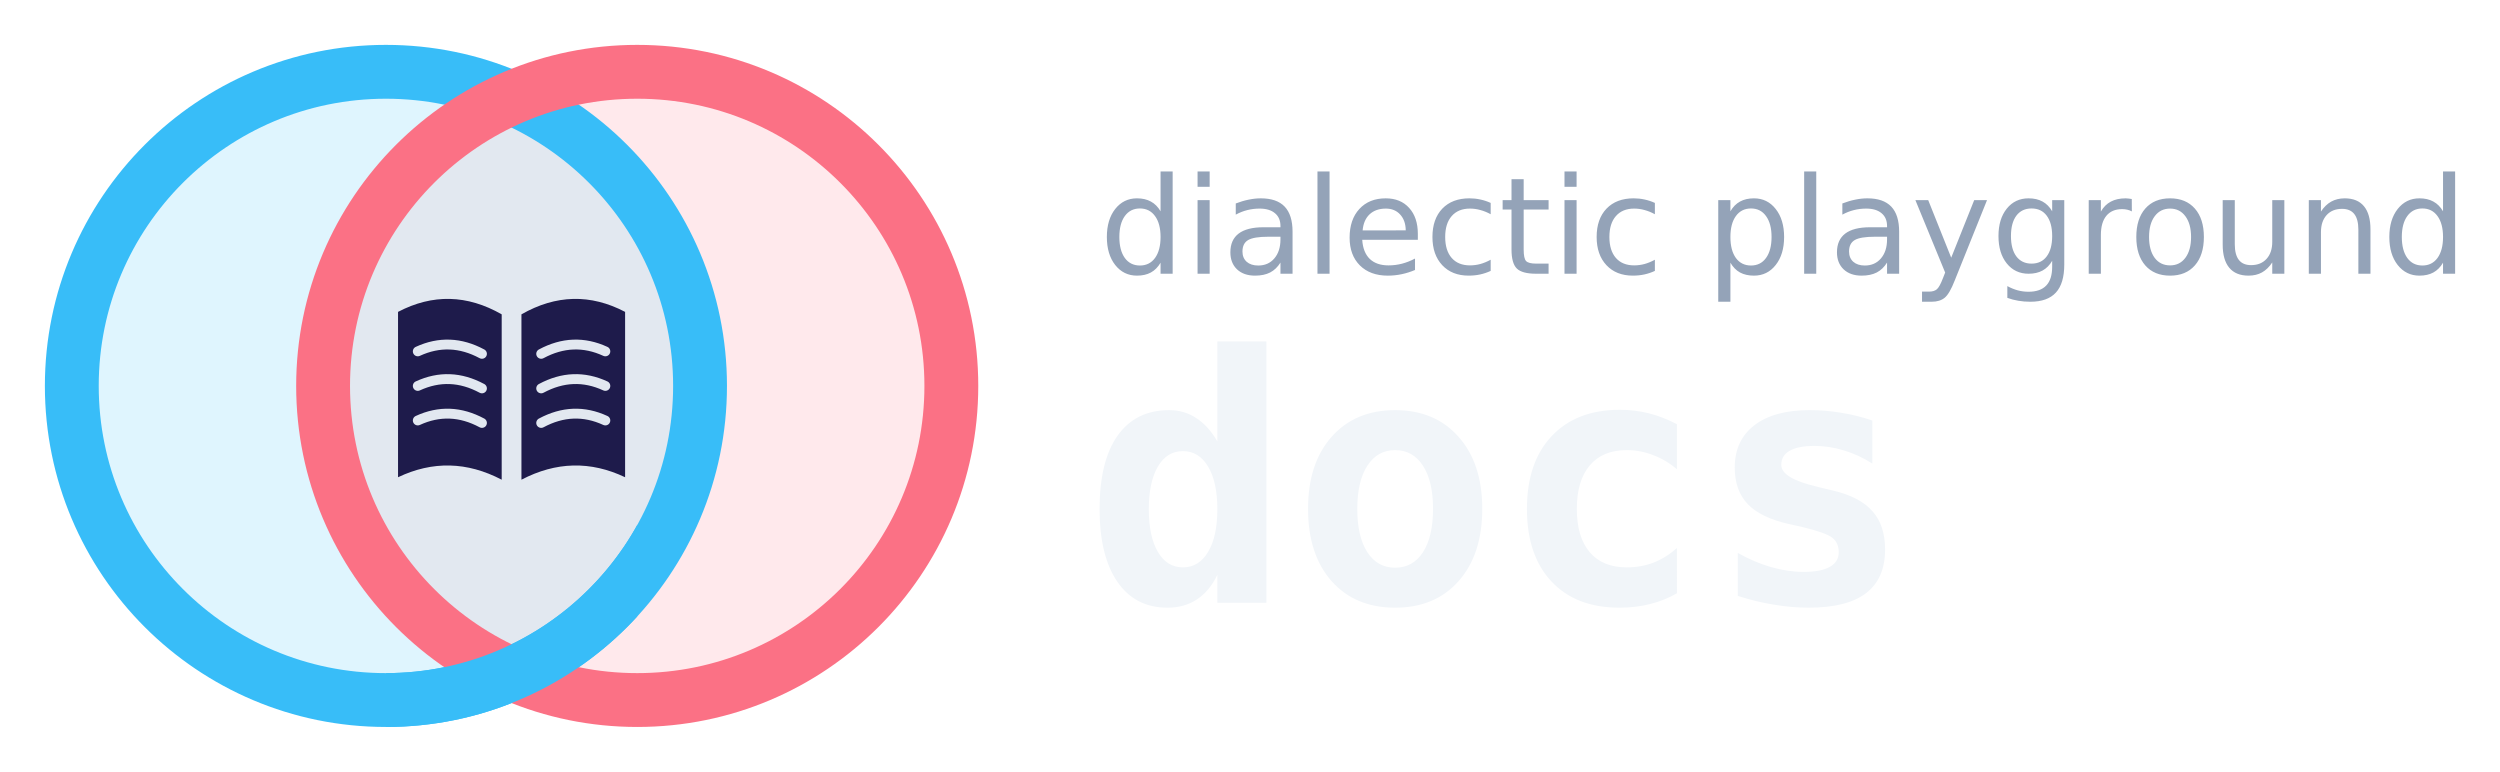
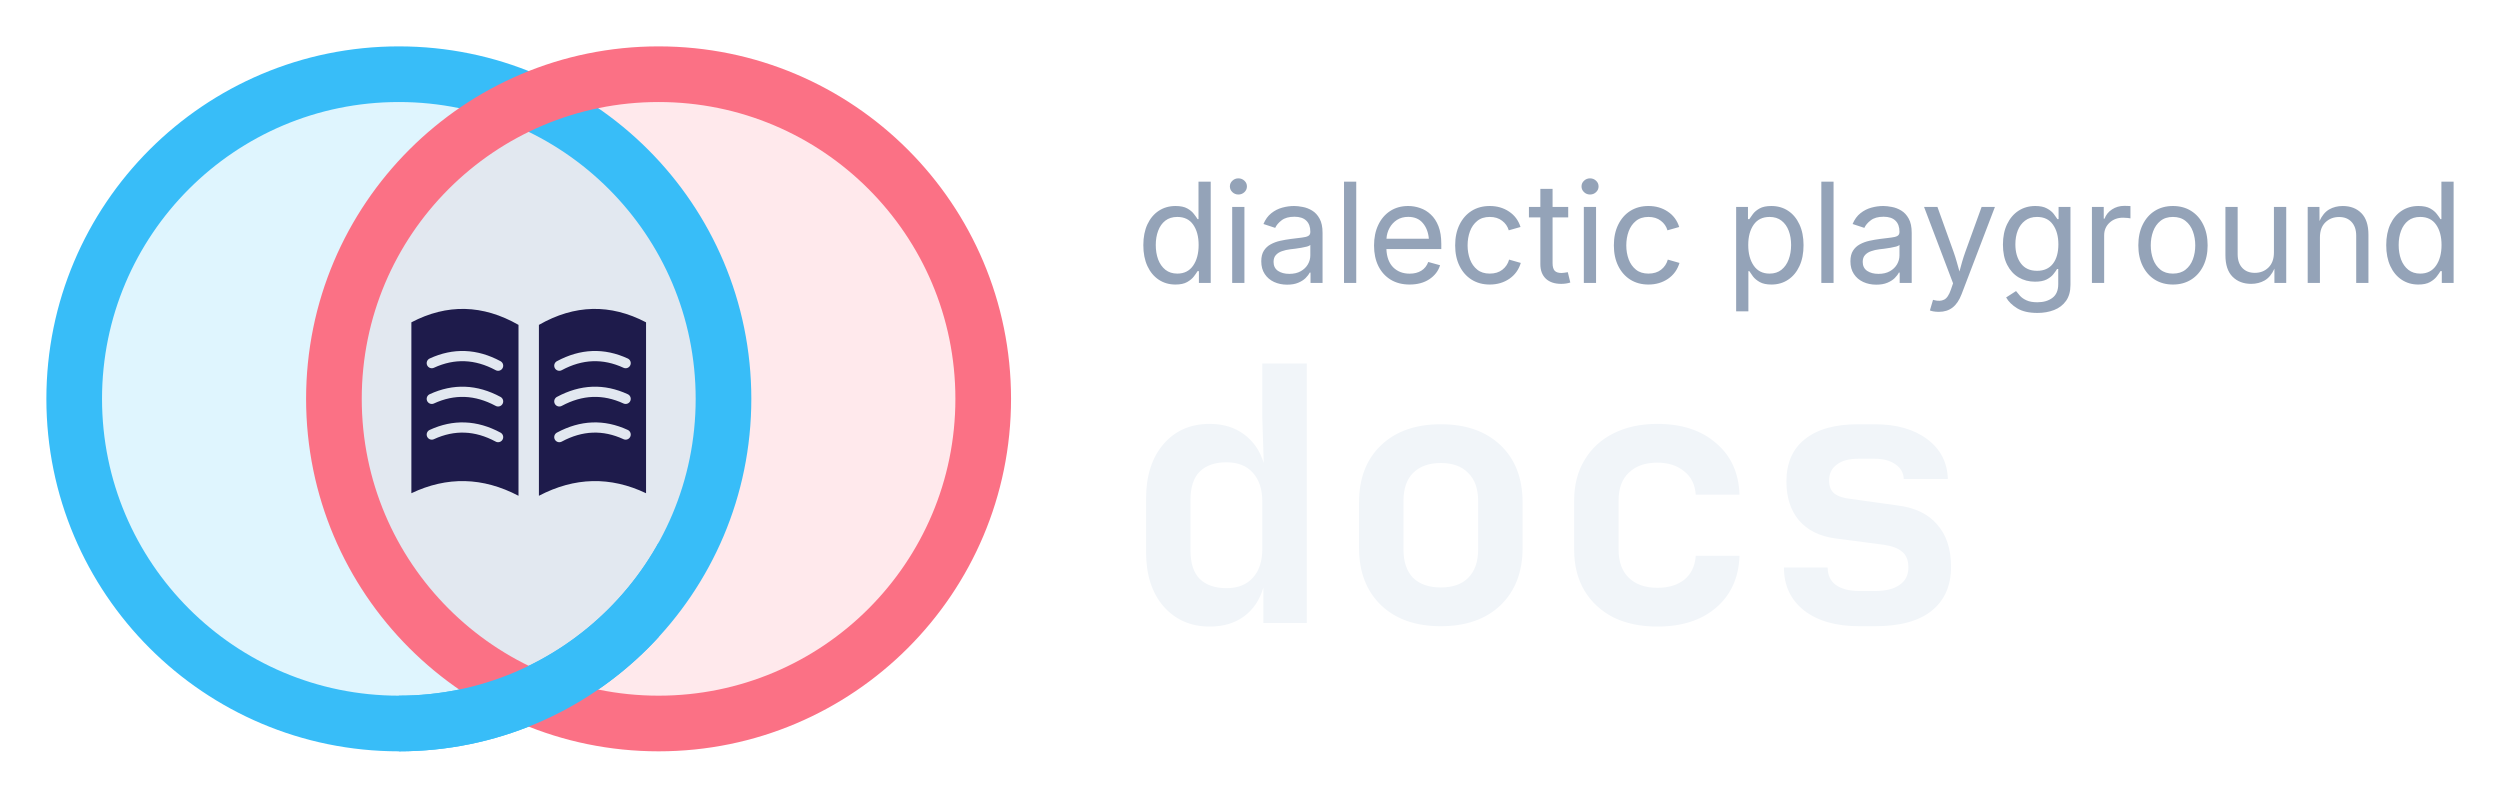
- <svg xmlns="http://www.w3.org/2000/svg" viewBox="-12 -12 668.531 206.4" width="668.531" height="206.4" role="img" aria-labelledby="dp-title" version="1.1" id="svg14">
+ <svg xmlns="http://www.w3.org/2000/svg" viewBox="-12 -12 646.857 206.4" width="646.857" height="206.4" role="img" aria-labelledby="dp-title" version="1.1" id="svg14">
  <defs id="defs14" />
  <style id="style1">
    .dp-ink { fill: #0F172A; }
    .dp-muted { fill: #475569; }
    @media (prefers-color-scheme: dark) {
      .dp-ink { fill: #F1F5F9; }
      .dp-muted { fill: #94A3B8; }
    }
    .dp-ink { fill: #F1F5F9; } .dp-muted { fill: #94A3B8; }
  </style>
  <g transform="matrix(0.6,0,0,0.6,-28.8,-62.4)" id="g13">
    <g class="dp-mark" id="g12">
      <defs id="defs1">
        <clipPath id="dp-thesis">
          <circle cx="200" cy="256" r="140" id="circle1" />
        </clipPath>
        <clipPath id="dp-lower-crossing">
          <rect x="200" y="256" width="112" height="200" id="rect1" />
        </clipPath>
      </defs>
      <circle cx="200" cy="256" r="140" fill="#38bdf8" fill-opacity="0.16" id="circle2" />
      <circle cx="312" cy="256" r="140" fill="#fb7185" fill-opacity="0.16" id="circle3" />
      <circle cx="312" cy="256" r="140" fill="#e2e8f0" clip-path="url(#dp-thesis)" id="circle4" />
      <circle cx="200" cy="256" r="140" fill="none" stroke="#38bdf8" stroke-width="24" id="circle5" />
      <circle cx="312" cy="256" r="140" fill="none" stroke="#fb7185" stroke-width="24" id="circle6" />
      <circle cx="200" cy="256" r="140" fill="none" stroke="#38bdf8" stroke-width="24" clip-path="url(#dp-lower-crossing)" id="circle7" />
      <g class="dp-glyph" transform="matrix(1.1,0,0,1.1,256,256)" id="g11">
        <path d="m -46,-30 q 21,-11 42,1 V 38 Q -25,27 -46,37 Z" fill="#1e1b4b" id="path7" />
        <path d="M 46,-30 Q 25,-41 4,-29 V 38 Q 25,27 46,37 Z" fill="#1e1b4b" id="path8" />
        <g fill="none" stroke="#e2e8f0" stroke-width="4" stroke-linecap="round" id="g10">
          <path d="m -38,-14 q 13,-6 26,1 M -38,0 q 13,-6 26,1 m -26,13 q 13,-6 26,1" id="path9" />
          <path d="m 38,-14 q -13,-6 -26,1 M 38,0 Q 25,-6 12,1 M 38,14 Q 25,8 12,15" id="path10" />
        </g>
      </g>
    </g>
  </g>
-   <path d="M 298.348,44.501 V 33.848 h 3.234 V 61.2 h -3.234 v -2.953 q -1.02,1.758 -2.584,2.619 -1.547,0.844 -3.727,0.844 -3.568,0 -5.818,-2.848 -2.232,-2.848 -2.232,-7.488 0,-4.641 2.232,-7.488 2.25,-2.848 5.818,-2.848 2.18,0 3.727,0.861 1.564,0.844 2.584,2.602 z m -11.021,6.873 q 0,3.568 1.459,5.607 1.477,2.021 4.043,2.021 2.566,0 4.043,-2.021 1.477,-2.039 1.477,-5.607 0,-3.568 -1.477,-5.59 -1.477,-2.039 -4.043,-2.039 -2.566,0 -4.043,2.039 -1.459,2.021 -1.459,5.59 z M 308.244,41.513 h 3.234 V 61.2 h -3.234 z m 0,-7.664 h 3.234 v 4.096 h -3.234 z m 18.949,17.455 q -3.92,0 -5.432,0.896 -1.512,0.896 -1.512,3.059 0,1.723 1.125,2.742 1.143,1.002 3.094,1.002 2.689,0 4.307,-1.898 1.635,-1.916 1.635,-5.08 v -0.721 z m 6.451,-1.336 V 61.2 h -3.234 v -2.988 q -1.107,1.793 -2.76,2.654 -1.652,0.844 -4.043,0.844 -3.023,0 -4.816,-1.688 -1.775,-1.705 -1.775,-4.553 0,-3.322 2.215,-5.01 2.232,-1.688 6.645,-1.688 h 4.535 v -0.316 q 0,-2.232 -1.477,-3.445 -1.459,-1.23 -4.113,-1.23 -1.688,0 -3.287,0.404 -1.6,0.404 -3.076,1.213 v -2.988 q 1.775,-0.686 3.445,-1.02 1.67,-0.352 3.252,-0.352 4.271,0 6.381,2.215 2.109,2.215 2.109,6.715 z m 6.662,-16.119 h 3.234 V 61.2 h -3.234 z m 26.842,16.699 v 1.582 h -14.871 q 0.211,3.34 2.004,5.098 1.811,1.74 5.027,1.74 1.863,0 3.604,-0.457 1.758,-0.457 3.48,-1.371 v 3.059 q -1.74,0.738 -3.568,1.125 -1.828,0.387 -3.709,0.387 -4.711,0 -7.471,-2.742 -2.742,-2.742 -2.742,-7.418 0,-4.834 2.602,-7.664 2.619,-2.848 7.049,-2.848 3.973,0 6.275,2.566 2.32,2.549 2.32,6.943 z m -3.234,-0.949 q -0.035,-2.654 -1.494,-4.236 -1.441,-1.582 -3.832,-1.582 -2.707,0 -4.342,1.529 -1.617,1.529 -1.863,4.307 z M 386.625,42.268 v 3.023 q -1.371,-0.756 -2.76,-1.125 -1.371,-0.387 -2.777,-0.387 -3.146,0 -4.887,2.004 -1.74,1.986 -1.74,5.59 0,3.604 1.74,5.607 1.74,1.986 4.887,1.986 1.406,0 2.777,-0.369 1.389,-0.387 2.76,-1.143 v 2.988 q -1.354,0.633 -2.812,0.949 -1.441,0.316 -3.076,0.316 -4.447,0 -7.066,-2.795 -2.619,-2.795 -2.619,-7.541 0,-4.816 2.637,-7.576 2.654,-2.76 7.26,-2.76 1.494,0 2.918,0.316 1.424,0.299 2.76,0.914 z m 8.824,-6.346 V 41.513 h 6.662 v 2.514 h -6.662 v 10.688 q 0,2.408 0.65,3.094 0.668,0.686 2.689,0.686 h 3.322 V 61.2 h -3.322 q -3.744,0 -5.168,-1.389 -1.424,-1.406 -1.424,-5.098 v -10.688 h -2.373 V 41.513 h 2.373 v -5.59 z m 10.916,5.59 h 3.234 V 61.2 h -3.234 z m 0,-7.664 h 3.234 v 4.096 h -3.234 z m 24.17,8.42 v 3.023 q -1.371,-0.756 -2.76,-1.125 -1.371,-0.387 -2.777,-0.387 -3.146,0 -4.887,2.004 -1.74,1.986 -1.74,5.59 0,3.604 1.74,5.607 1.74,1.986 4.887,1.986 1.406,0 2.777,-0.369 1.389,-0.387 2.76,-1.143 v 2.988 q -1.354,0.633 -2.812,0.949 -1.441,0.316 -3.076,0.316 -4.447,0 -7.066,-2.795 -2.619,-2.795 -2.619,-7.541 0,-4.816 2.637,-7.576 2.654,-2.76 7.26,-2.76 1.494,0 2.918,0.316 1.424,0.299 2.76,0.914 z m 20.197,15.979 v 10.441 h -3.252 V 41.513 h 3.252 v 2.988 q 1.02,-1.758 2.566,-2.602 1.564,-0.861 3.727,-0.861 3.586,0 5.818,2.848 2.25,2.848 2.25,7.488 0,4.641 -2.25,7.488 -2.232,2.848 -5.818,2.848 -2.162,0 -3.727,-0.844 -1.547,-0.861 -2.566,-2.619 z m 11.004,-6.873 q 0,-3.568 -1.477,-5.59 -1.459,-2.039 -4.025,-2.039 -2.566,0 -4.043,2.039 -1.459,2.021 -1.459,5.59 0,3.568 1.459,5.607 1.477,2.021 4.043,2.021 2.566,0 4.025,-2.021 1.477,-2.039 1.477,-5.607 z m 8.719,-17.525 h 3.234 V 61.2 h -3.234 z m 18.949,17.455 q -3.92,0 -5.432,0.896 -1.512,0.896 -1.512,3.059 0,1.723 1.125,2.742 1.143,1.002 3.094,1.002 2.689,0 4.307,-1.898 1.635,-1.916 1.635,-5.08 v -0.721 z m 6.451,-1.336 V 61.2 h -3.234 v -2.988 q -1.107,1.793 -2.76,2.654 -1.652,0.844 -4.043,0.844 -3.023,0 -4.816,-1.688 -1.775,-1.705 -1.775,-4.553 0,-3.322 2.215,-5.01 2.232,-1.688 6.645,-1.688 h 4.535 v -0.316 q 0,-2.232 -1.477,-3.445 -1.459,-1.23 -4.113,-1.23 -1.688,0 -3.287,0.404 -1.6,0.404 -3.076,1.213 v -2.988 q 1.775,-0.686 3.445,-1.02 1.67,-0.352 3.252,-0.352 4.271,0 6.381,2.215 2.109,2.215 2.109,6.715 z m 14.854,13.061 q -1.371,3.516 -2.672,4.588 -1.301,1.072 -3.48,1.072 h -2.584 V 65.981 h 1.898 q 1.336,0 2.074,-0.633 0.738,-0.633 1.635,-2.988 l 0.58,-1.477 -7.963,-19.371 h 3.428 l 6.152,15.398 6.152,-15.398 h 3.428 z m 26.068,-11.9 q 0,-3.516 -1.459,-5.449 -1.441,-1.934 -4.061,-1.934 -2.602,0 -4.061,1.934 -1.441,1.934 -1.441,5.449 0,3.498 1.441,5.432 1.459,1.934 4.061,1.934 2.619,0 4.061,-1.934 1.459,-1.934 1.459,-5.432 z m 3.234,7.629 q 0,5.027 -2.232,7.471 -2.232,2.461 -6.838,2.461 -1.705,0 -3.217,-0.264 -1.512,-0.246 -2.936,-0.773 v -3.146 q 1.424,0.773 2.812,1.143 1.389,0.369 2.83,0.369 3.182,0 4.764,-1.67 1.582,-1.652 1.582,-5.01 v -1.6 q -1.002,1.74 -2.566,2.602 Q 532.646,61.2 530.467,61.2 q -3.621,0 -5.836,-2.76 -2.215,-2.76 -2.215,-7.312 0,-4.57 2.215,-7.33 2.215,-2.76 5.836,-2.76 2.18,0 3.744,0.861 1.564,0.861 2.566,2.602 V 41.513 h 3.234 z m 18.07,-14.221 q -0.545,-0.316 -1.195,-0.457 -0.633,-0.158 -1.406,-0.158 -2.742,0 -4.219,1.793 -1.459,1.775 -1.459,5.115 V 61.2 h -3.252 V 41.513 h 3.252 v 3.059 q 1.02,-1.793 2.654,-2.654 1.635,-0.879 3.973,-0.879 0.334,0 0.738,0.053 0.404,0.035 0.896,0.123 z m 10.23,-0.756 q -2.602,0 -4.113,2.039 -1.512,2.021 -1.512,5.555 0,3.533 1.494,5.572 1.512,2.021 4.131,2.021 2.584,0 4.096,-2.039 1.512,-2.039 1.512,-5.555 0,-3.498 -1.512,-5.537 -1.512,-2.057 -4.096,-2.057 z m 0,-2.742 q 4.219,0 6.627,2.742 2.408,2.742 2.408,7.594 0,4.834 -2.408,7.594 -2.408,2.742 -6.627,2.742 -4.236,0 -6.645,-2.742 -2.391,-2.76 -2.391,-7.594 0,-4.852 2.391,-7.594 2.408,-2.742 6.645,-2.742 z M 582.375,53.43 V 41.513 h 3.234 v 11.795 q 0,2.795 1.09,4.201 1.09,1.389 3.27,1.389 2.619,0 4.131,-1.67 1.529,-1.67 1.529,-4.553 V 41.513 h 3.234 V 61.2 h -3.234 v -3.023 q -1.178,1.793 -2.742,2.672 -1.547,0.861 -3.604,0.861 -3.393,0 -5.15,-2.109 -1.758,-2.109 -1.758,-6.17 z m 8.139,-12.393 z m 31.377,8.279 V 61.2 h -3.234 V 49.423 q 0,-2.795 -1.09,-4.184 -1.09,-1.389 -3.27,-1.389 -2.619,0 -4.131,1.67 -1.512,1.67 -1.512,4.553 V 61.2 h -3.252 V 41.513 h 3.252 v 3.059 q 1.16,-1.775 2.725,-2.654 1.582,-0.879 3.639,-0.879 3.393,0 5.133,2.109 1.74,2.092 1.74,6.17 z m 19.406,-4.816 V 33.848 h 3.234 V 61.2 h -3.234 v -2.953 q -1.02,1.758 -2.584,2.619 -1.547,0.844 -3.727,0.844 -3.568,0 -5.818,-2.848 -2.232,-2.848 -2.232,-7.488 0,-4.641 2.232,-7.488 2.25,-2.848 5.818,-2.848 2.18,0 3.727,0.861 1.564,0.844 2.584,2.602 z m -11.021,6.873 q 0,3.568 1.459,5.607 1.477,2.021 4.043,2.021 2.566,0 4.043,-2.021 1.477,-2.039 1.477,-5.607 0,-3.568 -1.477,-5.59 -1.477,-2.039 -4.043,-2.039 -2.566,0 -4.043,2.039 -1.459,2.021 -1.459,5.59 z" id="text13" class="dp-muted" style="font-size:36px;font-family:Inter, 'Segoe UI', 'DejaVu Sans', 'Helvetica Neue', Arial, sans-serif;fill:#94a3b8" aria-label="dialectic playground" />
-   <path d="M 313.533,106.03 V 79.302 h 13.117 V 149.2 H 313.533 v -7.457 q -2.111,4.357 -5.48,6.559 -3.324,2.201 -7.861,2.201 -8.625,0 -13.387,-6.918 -4.762,-6.918 -4.762,-19.496 0,-12.758 4.807,-19.586 4.852,-6.828 13.791,-6.828 4.043,0 7.232,2.111 3.234,2.066 5.66,6.244 z m -18.328,18.148 q 0,7.277 2.426,11.41 2.426,4.133 6.693,4.133 4.268,0 6.738,-4.133 2.471,-4.133 2.471,-11.41 0,-7.277 -2.471,-11.41 -2.471,-4.133 -6.738,-4.133 -4.268,0 -6.693,4.133 -2.426,4.133 -2.426,11.41 z m 65.855,-15.812 q -4.717,0 -7.412,4.178 -2.695,4.133 -2.695,11.545 0,7.412 2.695,11.59 2.695,4.133 7.412,4.133 4.762,0 7.457,-4.133 2.695,-4.178 2.695,-11.59 0,-7.412 -2.695,-11.545 -2.695,-4.178 -7.457,-4.178 z m -23.27,15.723 q 0,-12.174 6.289,-19.271 6.334,-7.143 16.98,-7.143 10.691,0 16.98,7.143 6.334,7.098 6.334,19.271 0,12.174 -6.334,19.316 -6.289,7.098 -16.98,7.098 -10.646,0 -16.98,-7.098 -6.289,-7.143 -6.289,-19.316 z m 98.648,22.551 q -3.324,1.932 -7.143,2.875 -3.818,0.988 -8.221,0.988 -11.635,0 -18.193,-7.008 -6.559,-7.008 -6.559,-19.406 0,-12.443 6.604,-19.451 6.604,-7.053 18.238,-7.053 4.043,0 7.771,0.943 3.773,0.943 7.502,2.92 v 12.039 q -2.875,-2.471 -6.334,-3.773 -3.414,-1.348 -7.098,-1.348 -6.424,0 -9.883,4.088 -3.459,4.088 -3.459,11.635 0,7.547 3.459,11.59 3.459,4.043 9.883,4.043 3.818,0 7.143,-1.258 3.324,-1.303 6.289,-3.908 z m 52.244,-46.18 v 11.5 q -3.639,-2.336 -7.592,-3.504 -3.908,-1.213 -7.861,-1.213 -4.402,0 -6.648,1.303 -2.246,1.258 -2.246,3.773 0,3.594 9.613,5.84 l 0.494,0.135 3.773,0.898 q 7.188,1.707 10.512,5.525 3.369,3.773 3.369,10.242 0,7.771 -5.121,11.68 -5.076,3.863 -15.318,3.863 -4.537,0 -9.299,-0.809 -4.762,-0.764 -9.658,-2.336 v -11.5 q 4.357,2.471 8.85,3.773 4.537,1.303 8.76,1.303 4.627,0 7.008,-1.348 2.381,-1.348 2.381,-3.908 0,-2.516 -1.707,-3.863 -1.662,-1.348 -7.996,-2.875 l -3.639,-0.809 q -7.547,-1.707 -11.006,-5.346 -3.459,-3.639 -3.459,-9.748 0,-7.277 5.256,-11.32 5.256,-4.043 14.779,-4.043 4.268,0 8.49,0.719 4.268,0.674 8.266,2.066 z" id="text14" class="dp-ink" style="font-weight:700;font-size:92px;font-family:'JetBrains Mono', 'DejaVu Sans Mono', Menlo, Consolas, monospace;fill:#f1f5f9" aria-label="docs" />
+   <path d="m 292.143,61.622 q -2.443,0 -4.324,-1.248 -1.881,-1.248 -2.936,-3.533 -1.055,-2.285 -1.055,-5.414 0,-3.111 1.055,-5.379 1.072,-2.285 2.953,-3.516 1.881,-1.23 4.324,-1.23 1.916,0 3.041,0.633 1.125,0.633 1.723,1.441 0.615,0.791 0.932,1.318 h 0.246 v -9.686 h 3.164 V 61.2 h -3.059 v -3.041 h -0.352 q -0.316,0.545 -0.949,1.371 -0.615,0.809 -1.758,1.459 -1.125,0.633 -3.006,0.633 z m 0.475,-2.83 q 2.672,0 4.096,-2.057 1.424,-2.057 1.424,-5.344 0,-3.252 -1.406,-5.256 -1.389,-2.004 -4.113,-2.004 -1.863,0 -3.111,0.967 -1.23,0.967 -1.846,2.619 -0.615,1.635 -0.615,3.674 0,2.057 0.615,3.744 0.633,1.67 1.881,2.672 1.248,0.984 3.076,0.984 z M 306.82,61.2 V 41.548 h 3.164 V 61.2 Z m 1.6,-22.869 q -0.896,0 -1.547,-0.615 -0.65,-0.615 -0.65,-1.477 0,-0.879 0.65,-1.477 0.65,-0.615 1.547,-0.615 0.914,0 1.564,0.615 0.65,0.598 0.65,1.477 0,0.861 -0.65,1.477 -0.65,0.615 -1.564,0.615 z m 12.621,23.326 q -1.863,0 -3.393,-0.703 -1.512,-0.703 -2.408,-2.057 -0.896,-1.354 -0.896,-3.287 0,-1.688 0.668,-2.742 0.668,-1.055 1.775,-1.652 1.125,-0.615 2.479,-0.914 1.354,-0.299 2.725,-0.475 1.758,-0.229 2.865,-0.352 1.107,-0.123 1.635,-0.422 0.545,-0.299 0.545,-1.02 v -0.105 q 0,-1.828 -1.037,-2.83 -1.037,-1.02 -3.076,-1.02 -2.127,0 -3.322,0.932 -1.195,0.914 -1.652,1.951 l -3.041,-1.002 q 0.756,-1.793 2.039,-2.795 1.283,-1.02 2.83,-1.441 1.547,-0.422 3.059,-0.422 0.984,0 2.232,0.246 1.266,0.229 2.426,0.932 1.178,0.703 1.934,2.092 0.773,1.371 0.773,3.674 V 61.2 h -3.111 v -2.672 h -0.211 q -0.334,0.686 -1.072,1.424 -0.738,0.721 -1.916,1.213 -1.178,0.492 -2.848,0.492 z m 0.545,-2.795 q 1.758,0 2.971,-0.686 1.213,-0.686 1.846,-1.775 0.633,-1.107 0.633,-2.303 v -2.725 q -0.193,0.229 -0.844,0.422 -0.65,0.176 -1.494,0.316 -0.826,0.141 -1.617,0.246 -0.773,0.088 -1.23,0.141 -1.143,0.141 -2.145,0.492 -0.984,0.334 -1.582,1.002 -0.598,0.65 -0.598,1.775 0,1.529 1.143,2.32 1.16,0.773 2.918,0.773 z M 338.918,35.009 V 61.2 h -3.164 V 35.009 Z m 13.816,26.613 q -2.848,0 -4.922,-1.266 -2.057,-1.266 -3.182,-3.533 -1.107,-2.268 -1.107,-5.291 0,-3.023 1.09,-5.326 1.09,-2.303 3.076,-3.604 2.004,-1.301 4.676,-1.301 1.564,0 3.076,0.527 1.529,0.51 2.76,1.67 1.248,1.143 1.986,3.023 0.738,1.881 0.738,4.605 v 1.318 h -14.203 q 0.123,3.076 1.758,4.729 1.652,1.635 4.271,1.635 1.74,0 2.988,-0.756 1.266,-0.773 1.811,-2.268 l 3.059,0.844 q -0.686,2.232 -2.777,3.621 -2.074,1.371 -5.098,1.371 z m -5.994,-11.848 h 10.969 q -0.229,-2.514 -1.582,-4.078 -1.336,-1.582 -3.762,-1.582 -1.688,0 -2.918,0.791 -1.213,0.791 -1.916,2.074 -0.703,1.283 -0.791,2.795 z m 26.719,11.848 q -2.672,0 -4.693,-1.266 -2.004,-1.266 -3.129,-3.551 -1.125,-2.285 -1.125,-5.309 0,-3.076 1.125,-5.361 1.125,-2.303 3.129,-3.568 2.021,-1.266 4.693,-1.266 2.848,0 4.992,1.441 2.162,1.424 2.971,3.99 l -3.041,0.861 q -0.439,-1.512 -1.723,-2.479 -1.266,-0.984 -3.199,-0.984 -1.969,0 -3.234,1.037 -1.266,1.02 -1.881,2.689 -0.615,1.67 -0.615,3.639 0,1.934 0.615,3.604 0.615,1.652 1.881,2.672 1.266,1.02 3.234,1.02 1.986,0 3.27,-1.002 1.301,-1.02 1.74,-2.619 l 3.023,0.861 q -0.791,2.619 -2.971,4.113 -2.18,1.477 -5.062,1.477 z m 20.303,-20.074 v 2.707 h -4.043 v 11.848 q 0,1.318 0.527,1.934 0.545,0.598 1.793,0.598 0.299,0 0.756,-0.07 0.475,-0.07 0.861,-0.141 l 0.65,2.672 q -0.492,0.176 -1.125,0.264 -0.615,0.088 -1.23,0.088 -2.549,0 -3.973,-1.336 -1.424,-1.354 -1.424,-3.762 v -12.094 h -2.953 v -2.707 h 2.953 v -4.676 h 3.164 v 4.676 z M 397.805,61.2 V 41.548 h 3.164 V 61.2 Z m 1.6,-22.869 q -0.896,0 -1.547,-0.615 -0.65,-0.615 -0.65,-1.477 0,-0.879 0.65,-1.477 0.65,-0.615 1.547,-0.615 0.914,0 1.564,0.615 0.65,0.598 0.65,1.477 0,0.861 -0.65,1.477 -0.65,0.615 -1.564,0.615 z m 15.117,23.291 q -2.672,0 -4.693,-1.266 -2.004,-1.266 -3.129,-3.551 -1.125,-2.285 -1.125,-5.309 0,-3.076 1.125,-5.361 1.125,-2.303 3.129,-3.568 2.021,-1.266 4.693,-1.266 2.848,0 4.992,1.441 2.162,1.424 2.971,3.99 l -3.041,0.861 q -0.439,-1.512 -1.723,-2.479 -1.266,-0.984 -3.199,-0.984 -1.969,0 -3.234,1.037 -1.266,1.02 -1.881,2.689 -0.615,1.67 -0.615,3.639 0,1.934 0.615,3.604 0.615,1.652 1.881,2.672 1.266,1.02 3.234,1.02 1.986,0 3.27,-1.002 1.301,-1.02 1.74,-2.619 l 3.023,0.861 q -0.791,2.619 -2.971,4.113 -2.18,1.477 -5.062,1.477 z m 22.693,6.926 v -27 h 3.059 v 3.146 h 0.352 q 0.334,-0.527 0.932,-1.318 0.598,-0.809 1.723,-1.441 1.125,-0.633 3.041,-0.633 2.461,0 4.324,1.23 1.881,1.23 2.936,3.516 1.072,2.268 1.072,5.379 0,3.129 -1.055,5.414 -1.055,2.285 -2.936,3.533 -1.863,1.248 -4.324,1.248 -1.863,0 -3.006,-0.633 -1.143,-0.65 -1.758,-1.459 -0.615,-0.826 -0.949,-1.371 h -0.246 v 10.389 z m 8.648,-9.756 q 1.846,0 3.076,-0.984 1.248,-1.002 1.863,-2.672 0.633,-1.688 0.633,-3.744 0,-2.039 -0.615,-3.674 -0.615,-1.652 -1.863,-2.619 -1.23,-0.967 -3.094,-0.967 -2.707,0 -4.113,2.004 -1.406,2.004 -1.406,5.256 0,3.287 1.424,5.344 1.424,2.057 4.096,2.057 z M 462.422,35.009 V 61.2 h -3.164 V 35.009 Z m 11.057,26.648 q -1.863,0 -3.393,-0.703 -1.512,-0.703 -2.408,-2.057 -0.896,-1.354 -0.896,-3.287 0,-1.688 0.668,-2.742 0.668,-1.055 1.775,-1.652 1.125,-0.615 2.479,-0.914 1.354,-0.299 2.725,-0.475 1.758,-0.229 2.865,-0.352 1.107,-0.123 1.635,-0.422 0.545,-0.299 0.545,-1.02 v -0.105 q 0,-1.828 -1.037,-2.83 -1.037,-1.02 -3.076,-1.02 -2.127,0 -3.322,0.932 -1.195,0.914 -1.652,1.951 l -3.041,-1.002 q 0.756,-1.793 2.039,-2.795 1.283,-1.02 2.83,-1.441 1.547,-0.422 3.059,-0.422 0.984,0 2.232,0.246 1.266,0.229 2.426,0.932 1.178,0.703 1.934,2.092 0.773,1.371 0.773,3.674 V 61.2 h -3.111 v -2.672 h -0.211 q -0.334,0.686 -1.072,1.424 -0.738,0.721 -1.916,1.213 -1.178,0.492 -2.848,0.492 z m 0.545,-2.795 q 1.758,0 2.971,-0.686 1.213,-0.686 1.846,-1.775 0.633,-1.107 0.633,-2.303 v -2.725 q -0.193,0.229 -0.844,0.422 -0.65,0.176 -1.494,0.316 -0.826,0.141 -1.617,0.246 -0.773,0.088 -1.23,0.141 -1.143,0.141 -2.145,0.492 -0.984,0.334 -1.582,1.002 -0.598,0.65 -0.598,1.775 0,1.529 1.143,2.32 1.16,0.773 2.918,0.773 z m 13.324,9.457 0.809,-2.742 0.334,0.088 q 1.459,0.387 2.514,-0.123 1.055,-0.492 1.775,-2.602 l 0.562,-1.635 -7.506,-19.758 h 3.463 l 4.184,11.654 q 0.457,1.283 0.809,2.549 0.369,1.266 0.703,2.496 0.334,-1.23 0.686,-2.496 0.369,-1.266 0.826,-2.549 l 4.219,-11.654 h 3.445 l -8.631,22.588 q -0.896,2.338 -2.338,3.445 -1.441,1.107 -3.533,1.107 -0.844,0 -1.459,-0.123 -0.615,-0.123 -0.861,-0.246 z m 27.809,0.65 q -3.27,0 -5.221,-1.195 -1.951,-1.195 -2.865,-2.812 l 2.566,-1.652 q 0.422,0.562 1.037,1.248 0.633,0.686 1.688,1.16 1.072,0.492 2.795,0.492 2.355,0 3.867,-1.125 1.529,-1.125 1.529,-3.551 v -3.938 h -0.299 q -0.334,0.562 -0.949,1.336 -0.598,0.773 -1.74,1.371 -1.125,0.58 -3.023,0.58 -2.355,0 -4.236,-1.107 -1.881,-1.125 -2.971,-3.27 -1.09,-2.145 -1.09,-5.221 0,-3.041 1.072,-5.273 1.072,-2.25 2.953,-3.48 1.898,-1.23 4.342,-1.23 1.898,0 3.023,0.633 1.143,0.615 1.758,1.424 0.615,0.809 0.949,1.336 h 0.299 v -3.146 h 3.076 v 20.162 q 0,2.531 -1.143,4.131 -1.143,1.617 -3.094,2.373 -1.934,0.756 -4.324,0.756 z m -0.088,-10.898 q 2.672,0 4.096,-1.811 1.424,-1.828 1.424,-5.045 0,-3.129 -1.406,-5.098 -1.389,-1.986 -4.113,-1.986 -1.863,0 -3.111,0.967 -1.248,0.949 -1.881,2.549 -0.615,1.6 -0.615,3.568 0,3.023 1.424,4.939 1.424,1.916 4.184,1.916 z M 529.271,61.2 V 41.548 h 3.059 v 3.023 h 0.211 q 0.545,-1.494 1.934,-2.391 1.406,-0.914 3.164,-0.914 0.352,0 0.826,0.018 0.492,0.018 0.773,0.035 v 3.182 q -0.141,-0.035 -0.703,-0.105 -0.562,-0.07 -1.195,-0.07 -2.127,0 -3.516,1.301 -1.389,1.283 -1.389,3.27 V 61.2 Z m 20.953,0.422 q -2.672,0 -4.693,-1.266 -2.004,-1.266 -3.129,-3.551 -1.125,-2.285 -1.125,-5.309 0,-3.076 1.125,-5.361 1.125,-2.303 3.129,-3.568 2.021,-1.266 4.693,-1.266 2.689,0 4.711,1.266 2.021,1.266 3.146,3.568 1.125,2.285 1.125,5.361 0,3.023 -1.125,5.309 -1.125,2.285 -3.146,3.551 -2.021,1.266 -4.711,1.266 z m 0,-2.83 q 1.986,0 3.27,-1.02 1.283,-1.02 1.898,-2.672 0.615,-1.67 0.615,-3.604 0,-1.951 -0.615,-3.621 -0.615,-1.688 -1.898,-2.707 -1.283,-1.037 -3.27,-1.037 -1.969,0 -3.234,1.037 -1.266,1.02 -1.881,2.689 -0.615,1.67 -0.615,3.639 0,1.934 0.615,3.604 0.615,1.652 1.881,2.672 1.266,1.02 3.234,1.02 z m 20.25,2.654 q -2.971,0 -4.816,-1.846 -1.846,-1.846 -1.846,-5.572 V 41.548 h 3.164 v 12.217 q 0,2.268 1.195,3.551 1.195,1.283 3.252,1.283 2.109,0 3.516,-1.371 1.424,-1.389 1.424,-3.902 V 41.548 h 3.182 V 61.2 h -3.059 v -3.674 q -0.967,2.145 -2.531,3.041 -1.547,0.879 -3.48,0.879 z M 588.264,49.423 V 61.2 h -3.164 V 41.548 h 3.041 l 0.018,3.639 q 0.949,-2.092 2.479,-2.988 1.547,-0.896 3.533,-0.896 2.988,0 4.816,1.846 1.828,1.846 1.828,5.572 V 61.2 h -3.164 V 48.983 q 0,-2.268 -1.195,-3.551 -1.178,-1.283 -3.234,-1.283 -2.127,0 -3.551,1.389 -1.406,1.371 -1.406,3.885 z m 25.471,12.199 q -2.443,0 -4.324,-1.248 -1.881,-1.248 -2.936,-3.533 -1.055,-2.285 -1.055,-5.414 0,-3.111 1.055,-5.379 1.072,-2.285 2.953,-3.516 1.881,-1.23 4.324,-1.23 1.916,0 3.041,0.633 1.125,0.633 1.723,1.441 0.615,0.791 0.932,1.318 h 0.246 v -9.686 h 3.164 V 61.2 h -3.059 v -3.041 h -0.352 q -0.316,0.545 -0.949,1.371 -0.615,0.809 -1.758,1.459 -1.125,0.633 -3.006,0.633 z m 0.475,-2.83 q 2.672,0 4.096,-2.057 1.424,-2.057 1.424,-5.344 0,-3.252 -1.406,-5.256 -1.389,-2.004 -4.113,-2.004 -1.863,0 -3.111,0.967 -1.23,0.967 -1.846,2.619 -0.615,1.635 -0.615,3.674 0,2.057 0.615,3.744 0.633,1.67 1.881,2.672 1.248,0.984 3.076,0.984 z" id="text13" class="dp-muted" style="font-size:36px;font-family:Inter, 'Segoe UI', 'DejaVu Sans', 'Helvetica Neue', Arial, sans-serif;fill:#94a3b8" aria-label="dialectic playground" />
+   <path d="m 301,150.12 q -7.36,0 -11.96,-5.244 -4.508,-5.244 -4.508,-14.076 v -13.708 q 0,-8.924 4.508,-14.168 4.508,-5.244 11.96,-5.244 5.244,0 8.832,2.668 3.68,2.668 5.152,7.452 L 314.616,96.208 V 82.04 h 11.5 V 149.2 H 314.892 V 140 q -1.38,4.784 -4.968,7.452 -3.588,2.668 -8.924,2.668 z m 4.324,-9.936 q 4.416,0 6.808,-2.668 2.484,-2.668 2.484,-7.544 v -12.144 q 0,-4.876 -2.484,-7.544 -2.392,-2.668 -6.808,-2.668 -4.416,0 -6.9,2.392 -2.392,2.392 -2.392,7.36 v 13.064 q 0,4.968 2.392,7.36 2.484,2.392 6.9,2.392 z m 55.476,9.844 q -9.752,0 -15.456,-5.428 -5.704,-5.52 -5.704,-14.812 v -11.776 q 0,-9.384 5.704,-14.812 5.704,-5.428 15.456,-5.428 9.752,0 15.456,5.428 5.704,5.428 5.704,14.812 v 11.776 q 0,9.292 -5.704,14.812 -5.704,5.428 -15.456,5.428 z m 0,-10.028 q 4.6,0 7.084,-2.484 2.576,-2.576 2.576,-7.36 v -12.512 q 0,-4.784 -2.576,-7.268 -2.484,-2.576 -7.084,-2.576 -4.6,0 -7.176,2.576 -2.484,2.484 -2.484,7.268 v 12.512 q 0,4.784 2.484,7.36 2.576,2.484 7.176,2.484 z m 56.028,10.12 q -6.532,0 -11.408,-2.392 -4.784,-2.484 -7.452,-6.9 -2.668,-4.508 -2.668,-10.58 v -12.696 q 0,-6.072 2.668,-10.488 2.668,-4.508 7.452,-6.9 4.876,-2.484 11.408,-2.484 9.476,0 15.18,4.968 5.796,4.876 6.072,13.34 h -11.316 q -0.276,-3.956 -3.036,-6.072 -2.668,-2.208 -6.9,-2.208 -4.692,0 -7.36,2.576 -2.668,2.484 -2.668,7.176 v 12.788 q 0,4.692 2.668,7.268 2.668,2.576 7.36,2.576 4.324,0 6.992,-2.116 2.668,-2.208 2.944,-6.164 h 11.316 q -0.276,8.464 -6.072,13.432 -5.704,4.876 -15.18,4.876 z m 52.256,-0.092 q -9.016,0 -14.26,-4.048 -5.244,-4.14 -5.244,-11.132 h 11.316 q 0,2.944 2.116,4.508 2.208,1.564 6.072,1.564 h 4.048 q 4.14,0 6.348,-1.564 2.3,-1.564 2.3,-4.508 0,-2.76 -1.564,-4.048 -1.564,-1.38 -4.784,-1.84 l -12.604,-1.656 q -6.072,-0.828 -9.384,-4.692 -3.22,-3.864 -3.22,-10.028 0,-7.176 4.784,-10.948 4.784,-3.864 13.8,-3.864 h 4.232 q 8.464,0 13.616,3.864 5.152,3.864 5.336,10.304 h -11.408 q -0.092,-2.392 -2.116,-3.772 -2.024,-1.472 -5.428,-1.472 h -4.232 q -3.68,0 -5.612,1.564 -1.932,1.472 -1.932,4.048 0,2.3 1.38,3.404 1.472,1.104 4.232,1.38 l 11.868,1.656 q 6.992,0.828 10.488,4.968 3.588,4.048 3.588,10.948 0,7.36 -5.06,11.408 -4.968,3.956 -14.628,3.956 z" id="text14" class="dp-ink" style="font-weight:700;font-size:92px;font-family:'JetBrains Mono', 'DejaVu Sans Mono', Menlo, Consolas, monospace;fill:#f1f5f9" aria-label="docs" />
</svg>
